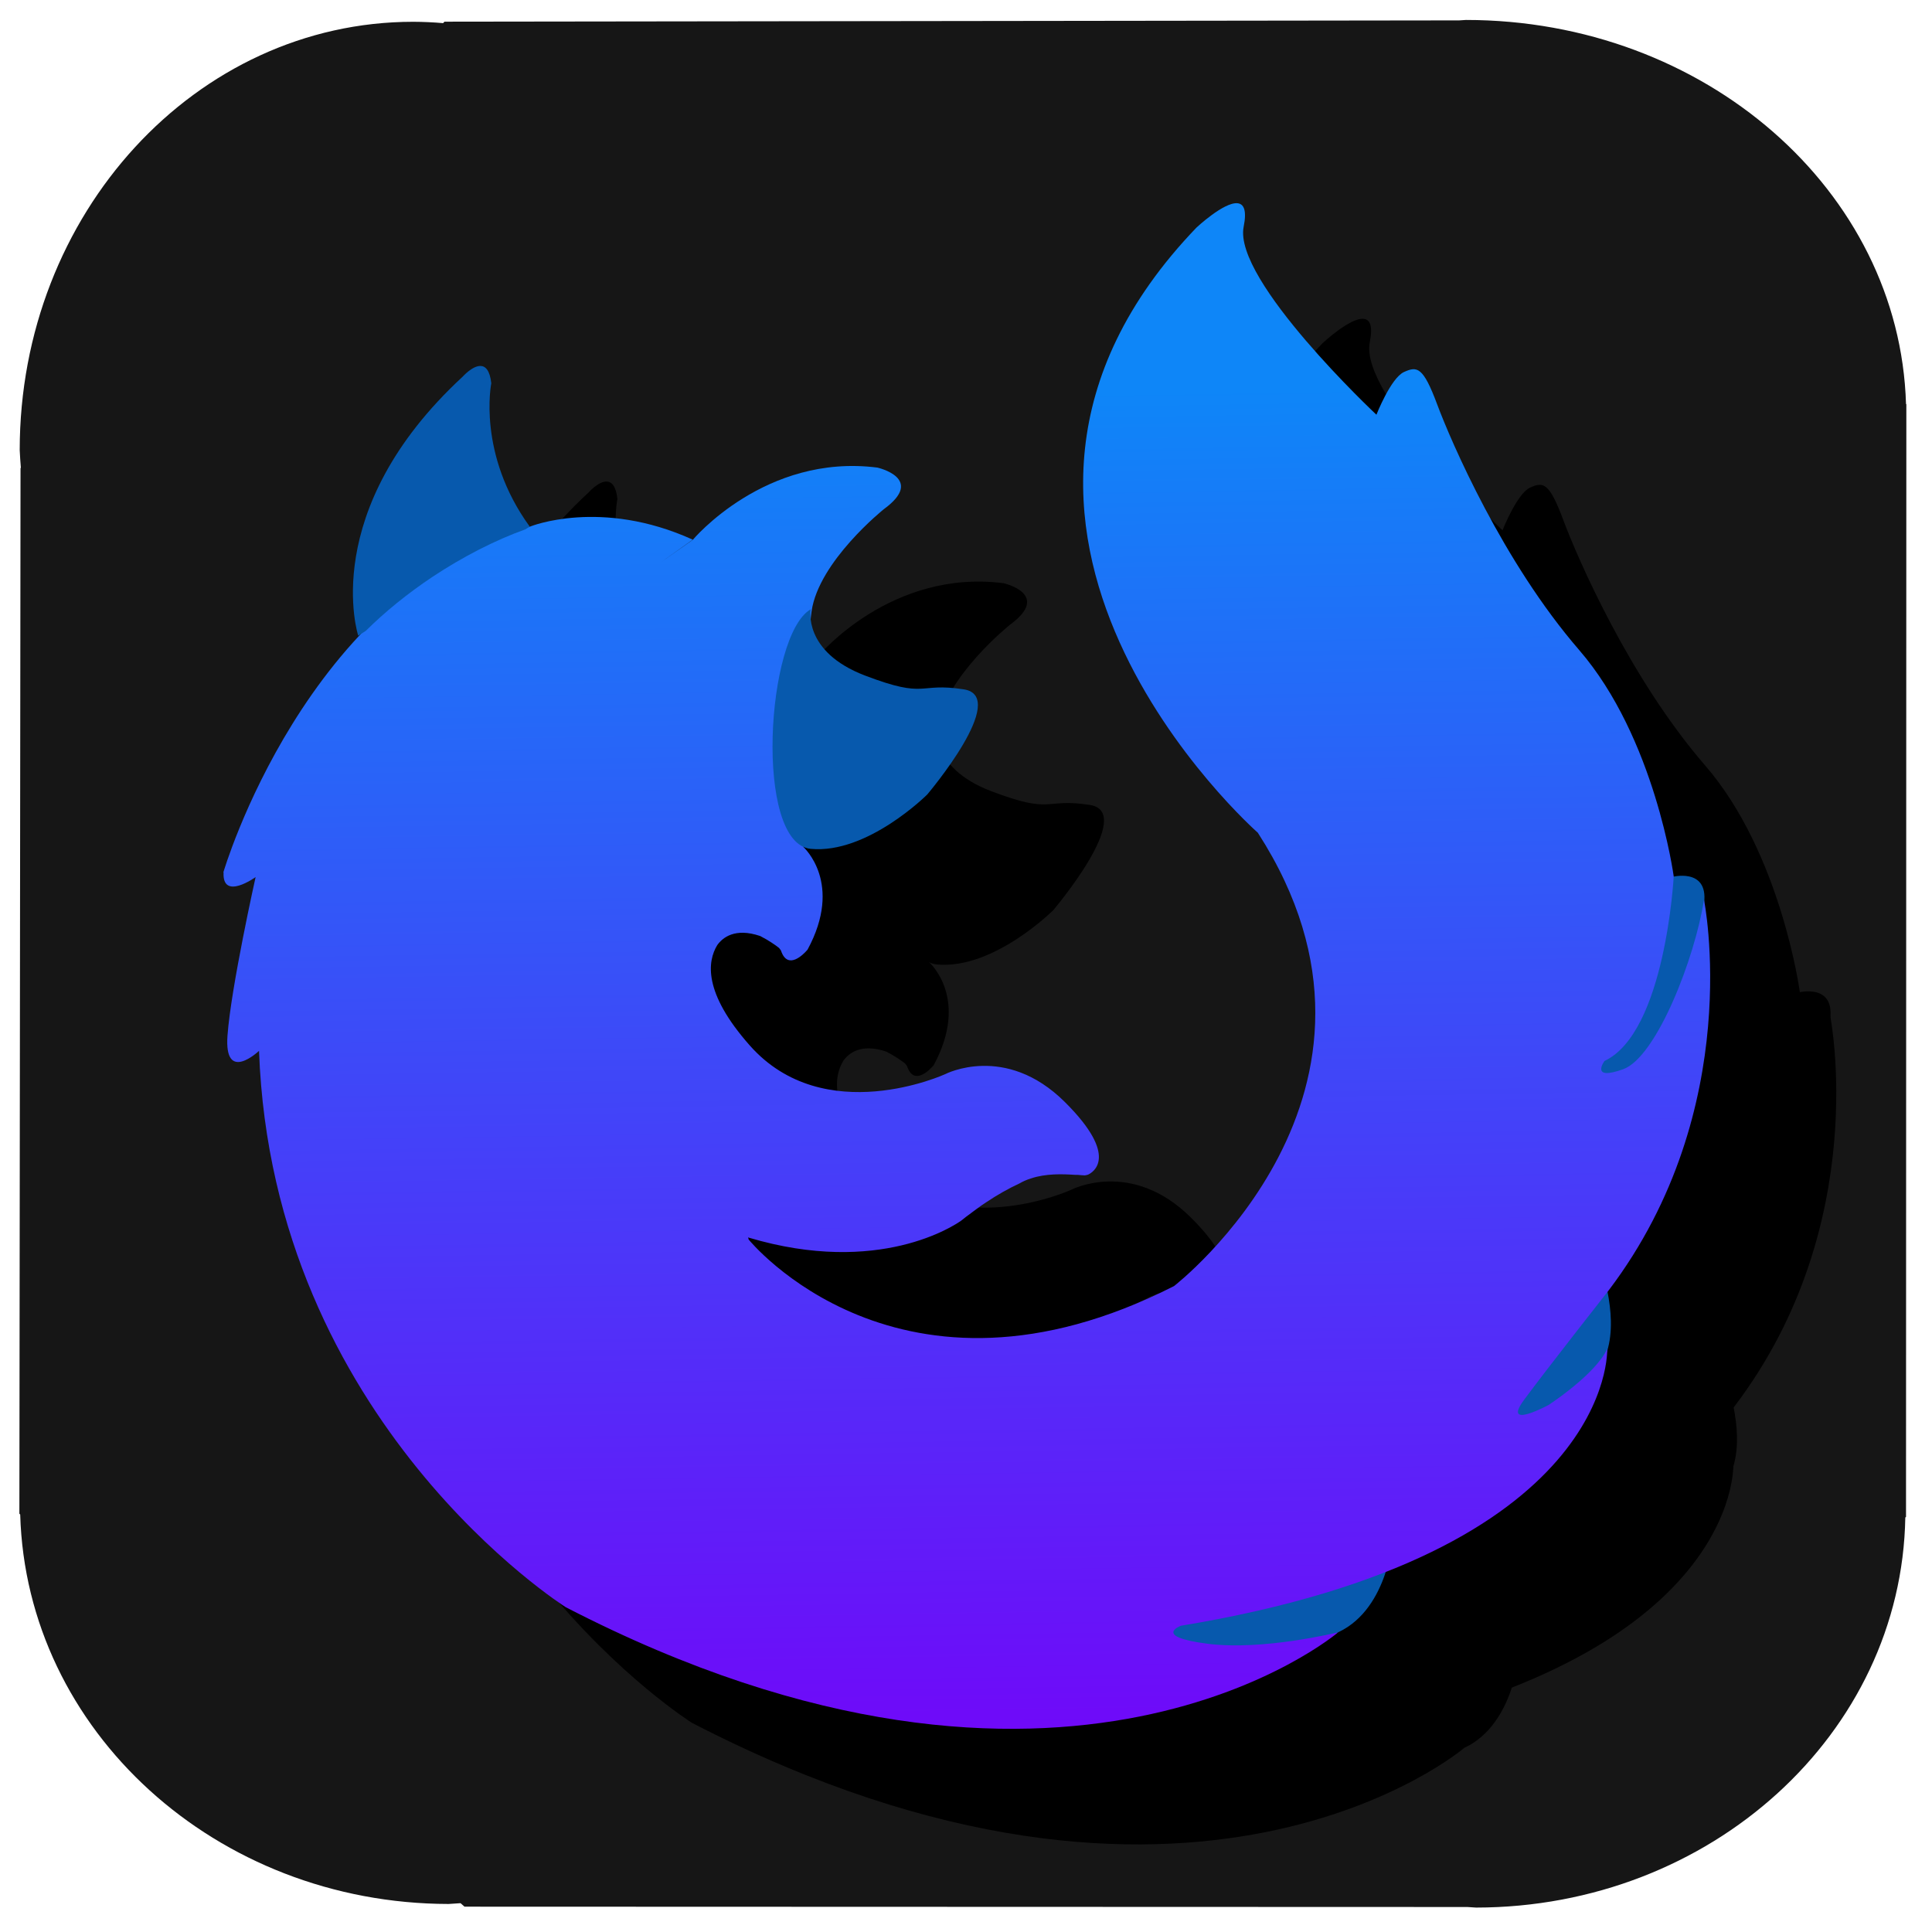
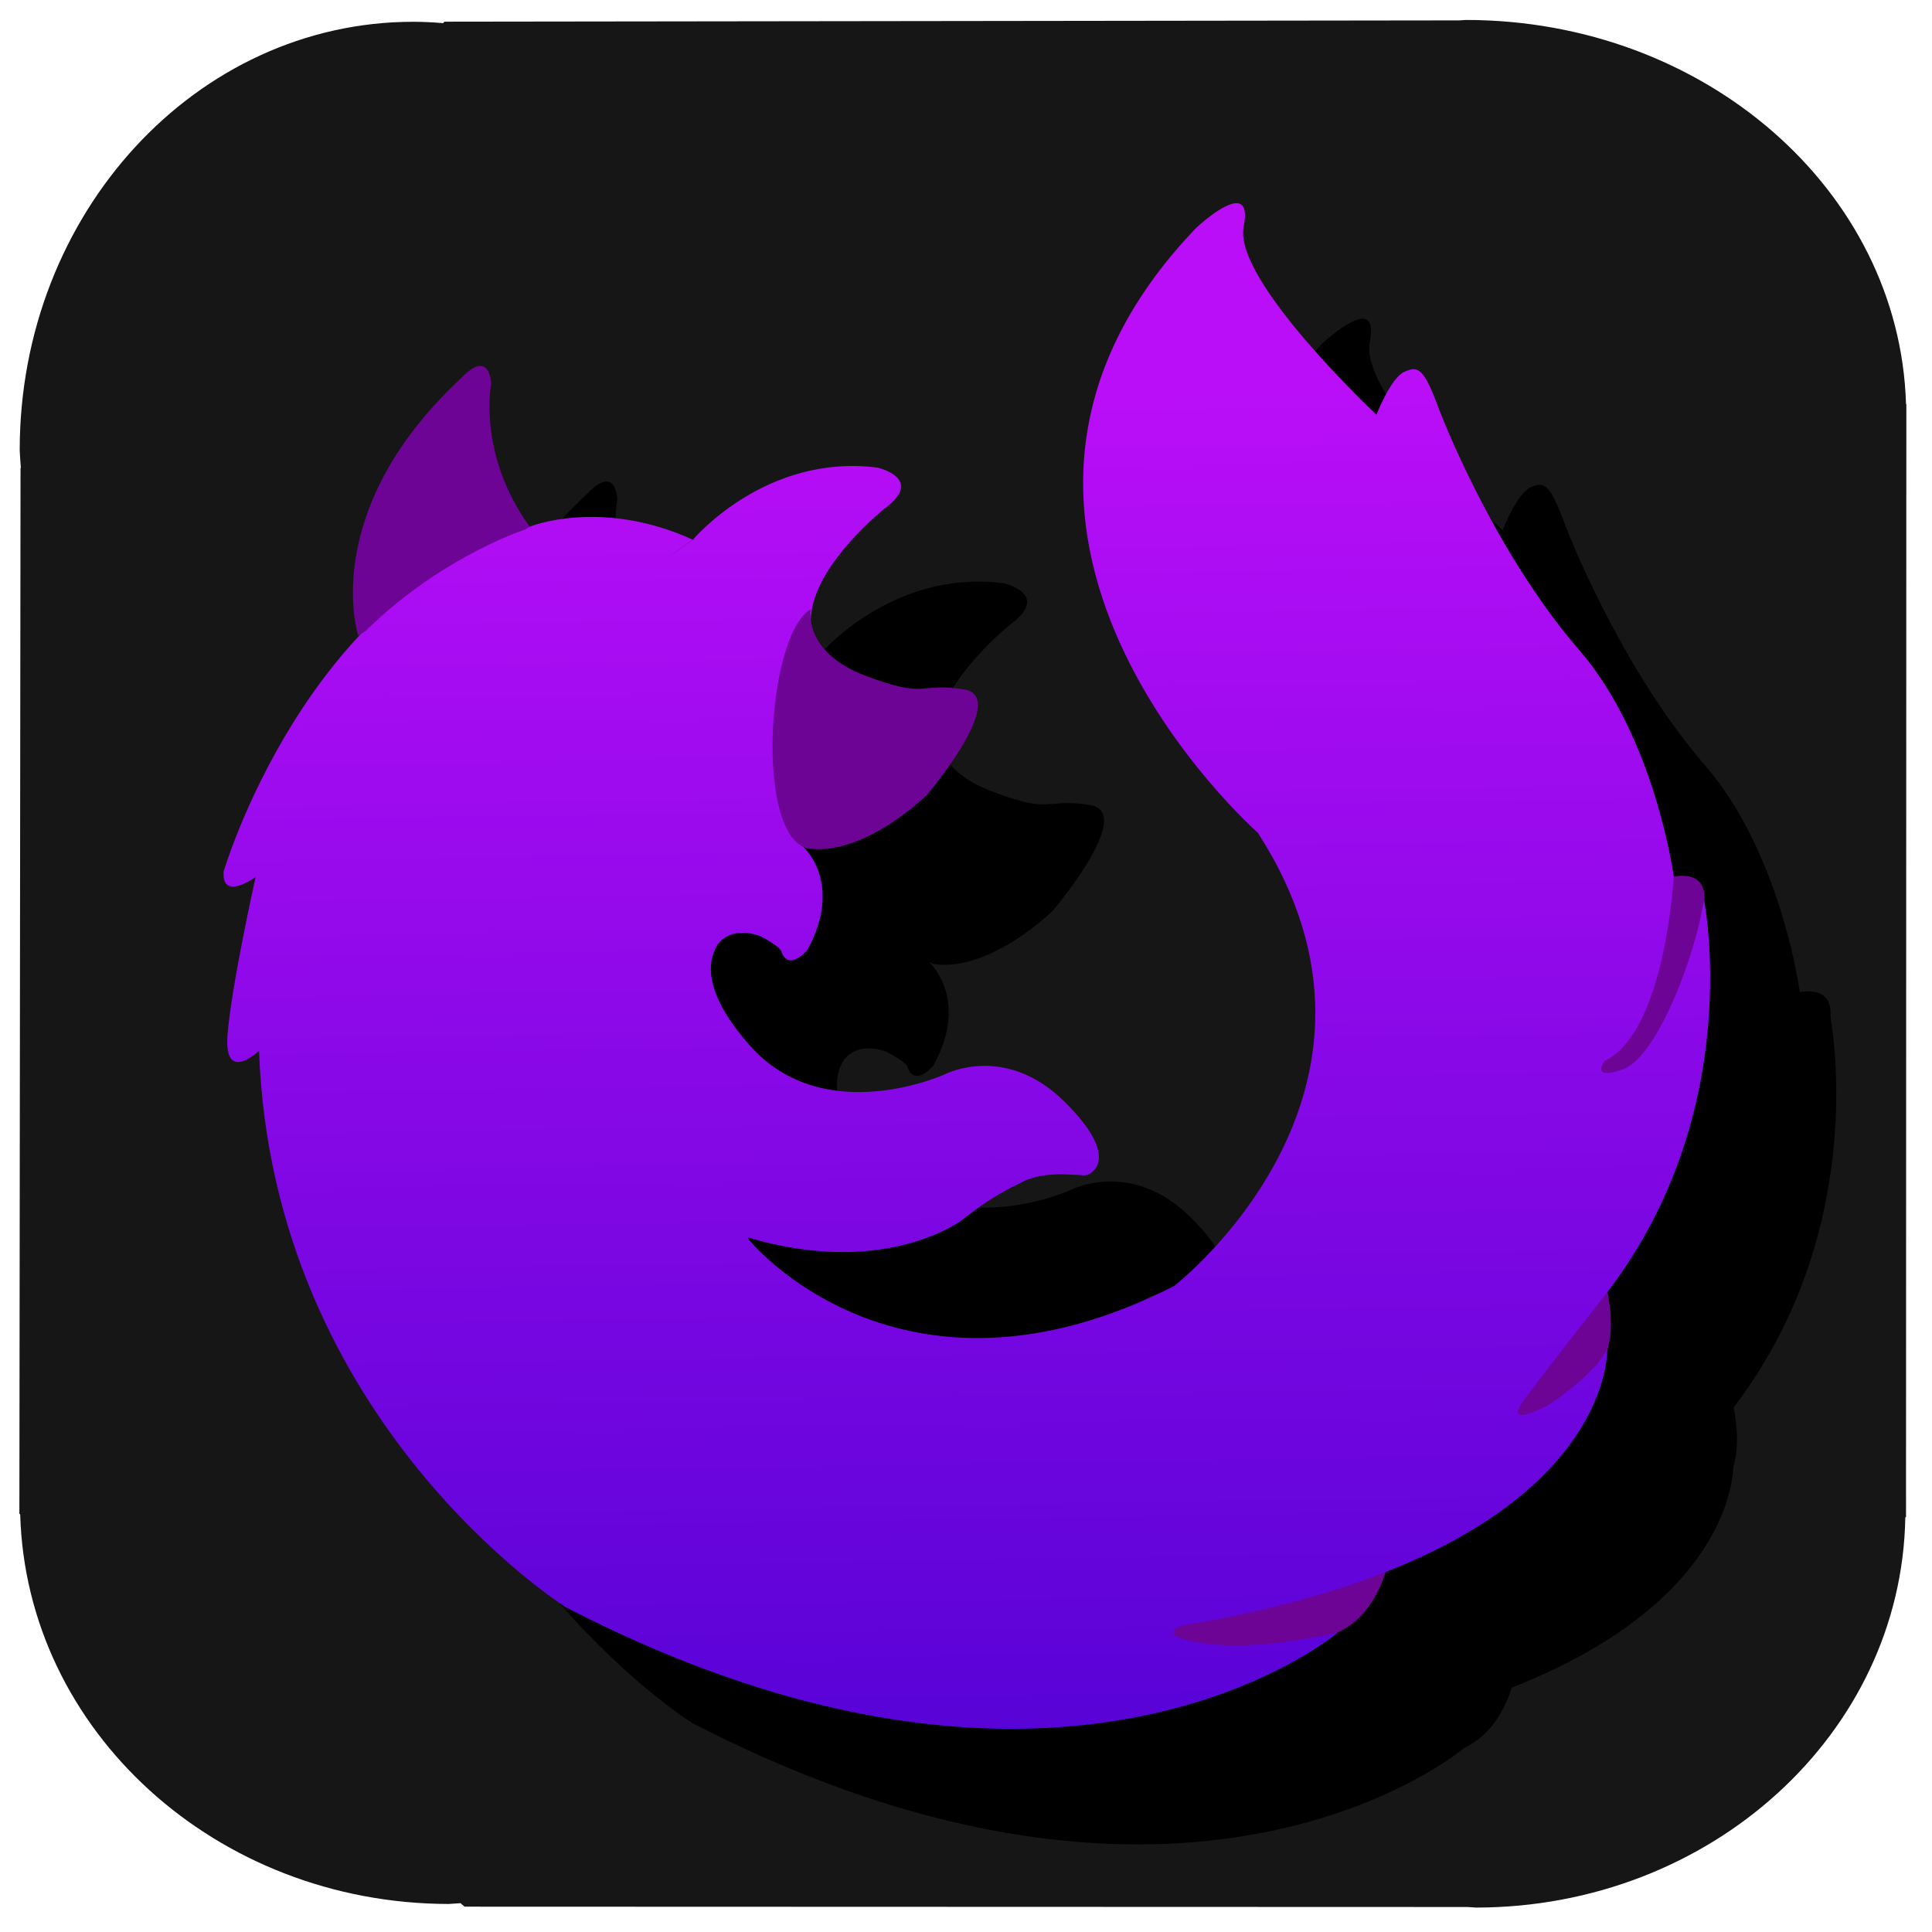
<svg xmlns="http://www.w3.org/2000/svg" xmlns:xlink="http://www.w3.org/1999/xlink" version="1.1" id="svg1" width="512" height="512" viewBox="0 0 512 512" xml:space="preserve">
  <defs id="defs1">
    <linearGradient id="linearGradient1">
-       <stop style="stop-color:#0e86f8;stop-opacity:1;" offset="0" id="stop1" />
-       <stop style="stop-color:#7502f9;stop-opacity:1;" offset="1" id="stop2" />
+       <stop style="stop-color:#ba0ef8;stop-opacity:1;" offset="0" id="stop1" />
+       <stop style="stop-color:#5202d5;stop-opacity:1;" offset="1" id="stop2" />
    </linearGradient>
    <linearGradient xlink:href="#linearGradient1" id="linearGradient2" x1="260.384" y1="83.995" x2="266.878" y2="497.451" gradientUnits="userSpaceOnUse" />
  </defs>
  <g id="layer2" style="display:inline;fill:#161616;fill-opacity:1">
    <path id="path11" style="fill:#161616;fill-opacity:1;stroke-width:1.685" d="m 388.486,-5.289 a 116.7,104.565 0 0 1 -1.791,-0.115 l -268.902,-0.34 -0.367,-0.387 a 104.304,113.515 0 0 1 -7.9,0.359 A 104.304,113.515 0 0 1 5.223,-119.287 a 104.304,113.515 0 0 1 0.307,-4.676 l -0.09,-0.096 -0.305,-277.1 0.219,-0.193 a 113.761,106.027 0 0 1 113.547,-103.221 113.761,106.027 0 0 1 3.152,0.211 l 1.049,-0.926 265.756,-0.088 a 113.884,105.042 0 0 1 2.312,-0.152 113.884,105.042 0 0 1 113.756,103.375 l 0.188,0.168 0.088,294.852 -0.088,0.08 A 116.7,104.565 0 0 1 388.486,-5.289 Z" transform="scale(1,-1)" />
  </g>
  <g id="g14" transform="matrix(0.8681456,0,0,0.8681539,70.77693,65.67912)" style="fill:#000000;fill-opacity:1;stroke-width:1.152">
    <g id="g6" transform="matrix(1.047865,0,0,1.047862,-9.939721,-8.730249)" style="fill:#000000;fill-opacity:1;stroke-width:1.099">
      <path style="fill:#000000;fill-opacity:1;stroke:#878787;stroke-width:1.099;stroke-dasharray:none;stroke-opacity:0" d="m 434.354,336.585 c -0.246,0.862 5.785,15.508 2.215,26.954 -3.569,11.446 -26.831,23.508 -26.831,23.508 l -16.369,-10.708 -2.462,-21.908 20.677,-11.323 z" id="path4" />
      <path style="fill:#000000;fill-opacity:1;stroke:#878787;stroke-width:1.099;stroke-dasharray:none;stroke-opacity:0" d="m 373.985,418.585 c 0.123,0.369 -1.846,22.769 -18.585,27.815 -16.738,5.046 -48,1.969 -48.492,2.092 -0.492,0.123 -8.369,-15.262 -8.369,-15.262 0,0 26.215,-8.985 28.308,-9.354 2.092,-0.369 39.877,-4.677 40.862,-4.677 0.985,0 6.277,-0.615 6.277,-0.615 z" id="path5" />
      <path style="fill:#000000;fill-opacity:1;stroke:#878787;stroke-width:1.099;stroke-dasharray:none;stroke-opacity:0" d="m 455.29,225.317 c 0,0 10.792,-2.959 9.573,7.484 -1.218,10.443 -5.57,36.204 -5.57,36.204 L 430.646,294.523 400.862,277.292 440,241.354 Z" id="path6" />
    </g>
    <g id="g10" transform="matrix(1.047865,0,0,1.047862,-9.939721,-8.730249)" style="fill:#000000;fill-opacity:1;stroke-width:1.099">
      <path id="path10" style="display:inline;fill:#000000;fill-opacity:1;stroke:#878787;stroke-width:1.099;stroke-dasharray:none;stroke-opacity:0" d="m 328.916,29.014 c -3.973,-0.383 -11.959,7.104 -11.959,7.104 -83.547,87.028 17.885,176.275 17.885,176.275 48.736,75.54 -24.41,132.066 -24.41,132.066 -80.066,40.729 -123.93,-13.576 -123.93,-13.576 l -0.139,-0.654 0.139,0.109 c 38.066,11.353 60.151,-3.674 61.936,-4.945 0.43,-0.349 1.94,-1.557 4.318,-3.275 1.036,-0.759 1.985,-1.457 3.047,-2.123 2.91,-1.959 6.295,-3.91 9.602,-5.43 0.93,-0.543 2.053,-1.07 3.387,-1.471 4.224,-1.439 9.26,-1.279 12.635,-1.043 0.642,-0.002 1.478,0.018 2.119,0.115 0.155,0.016 0.794,0.039 0.861,0.047 0.4,-0.032 0.757,-0.132 1.016,-0.229 1.256,-0.591 9.321,-5.141 -6.807,-21.154 -17.354,-17.231 -34.846,-8.107 -34.846,-8.107 0,0 -35.232,16.154 -56.924,-8.354 -13.673,-15.448 -12.328,-24.558 -9.48,-29.232 1.513,-2.131 5.098,-5.171 12.523,-2.648 2.487,1.266 4.651,2.792 5.451,3.451 0.166,0.177 0.36,0.419 0.58,0.758 0.279,0.846 0.613,1.474 0.984,1.922 0.002,0.005 0.006,0.01 0.008,0.016 l 0.004,-0.004 c 2.534,3.026 6.762,-2.186 6.762,-2.186 10.448,-19.316 -1.005,-29.711 -1.305,-29.979 l 1.916,-1.697 c -0.143,-5.201 -1.426,-53.004 0.555,-66.865 2.089,-14.621 21.049,-29.764 21.049,-29.764 12.271,-8.964 -1.881,-12.117 -1.881,-12.117 -32.723,-4.177 -53.783,21.061 -53.783,21.061 l -9.367,6.578 9.367,-6.645 c -26.805,-12.184 -47.344,-3.828 -47.344,-3.828 -65.445,18.798 -89.422,100.822 -89.422,100.822 l 0.127,-0.09 c -0.002,0.022 -0.04,0.062 -0.041,0.084 -0.392,8.311 9.334,1.311 9.334,1.311 0,0 -7.147,31.973 -8.191,46.158 -1.044,14.186 9.186,4.463 9.186,4.463 3.938,108.307 89.363,162.076 89.363,162.076 145.511,75.192 225.006,7.309 225.006,7.309 0,0 -21.869,5.421 -38.057,3.332 -16.187,-2.089 -7.758,-5.244 -7.758,-5.244 126.713,-20.887 124.199,-80.672 124.199,-80.672 -3.446,7.508 -17.107,16.369 -17.107,16.369 0,0 -13.662,7.385 -7.139,-1.477 6.523,-8.861 24.76,-32.041 24.76,-32.041 40.033,-52.913 27.676,-113.68 27.676,-113.68 -2.611,16.883 -13.827,45.908 -23.574,49.389 -9.747,3.481 -5.408,-2.416 -5.408,-2.416 C 453.592,270.528 456,225.107 456,225.107 c 0,0 -5.415,-40.369 -27.568,-65.969 -22.154,-25.6 -37.259,-60.589 -41.35,-71.555 -4.09,-10.966 -5.831,-11.141 -9.66,-9.4 -3.829,1.741 -8.029,12.436 -8.029,12.436 0,0 -41.807,-39.186 -38.674,-54.764 0.979,-4.868 0.003,-6.668 -1.803,-6.842 z" />
    </g>
    <g id="g13" transform="matrix(1.047865,0,0,1.047862,-9.939721,-8.730249)" style="fill:#000000;fill-opacity:1;stroke-width:1.099">
      <path style="display:inline;fill:#000000;fill-opacity:1;stroke:#878787;stroke-width:1.099;stroke-dasharray:none;stroke-opacity:0" d="m 204.604,147.296 c 0,0 -2.437,12.358 15.839,19.32 18.276,6.962 15.143,1.915 28.719,4.003 13.576,2.089 -10.617,30.634 -10.617,30.634 0,0 -17.406,17.406 -33.941,15.839 -16.535,-1.567 -13.054,-62.312 0,-69.797 z" id="path12" />
      <path id="path13" style="display:inline;fill:#000000;fill-opacity:1;stroke:#878787;stroke-width:1.099;stroke-dasharray:none;stroke-opacity:0" d="m 108.414,76.418 c -2.389,-0.071 -5.215,3.121 -5.215,3.121 C 60.861,118.678 72.776,154.99 72.776,154.99 l 2.213,-1.408 A 22.028,56.227 56.896 0 1 94.365,137.879 22.028,56.227 56.896 0 1 121.512,123.994 l 1.227,-0.779 c -15.385,-21.169 -11.199,-41.754 -11.199,-41.754 -0.415,-3.785 -1.692,-5.001 -3.125,-5.043 z" />
    </g>
  </g>
  <g id="layer5" transform="matrix(0.8681456,0,0,0.8681539,37.35795,35.04507)" style="stroke-width:1.152">
-     <g id="layer4" transform="matrix(1.047865,0,0,1.047862,-9.939721,-8.730249)" style="fill:#0759ad;fill-opacity:1;stroke-width:1.099">
-       <path style="fill:#0759ad;fill-opacity:1;stroke:#878787;stroke-width:1.099;stroke-dasharray:none;stroke-opacity:0" d="m 434.354,336.585 c -0.246,0.862 5.785,15.508 2.215,26.954 -3.569,11.446 -26.831,23.508 -26.831,23.508 l -16.369,-10.708 -2.462,-21.908 20.677,-11.323 z" id="path8" />
-       <path style="fill:#0759ad;fill-opacity:1;stroke:#878787;stroke-width:1.099;stroke-dasharray:none;stroke-opacity:0" d="m 373.985,418.585 c 0.123,0.369 -1.846,22.769 -18.585,27.815 -16.738,5.046 -48,1.969 -48.492,2.092 -0.492,0.123 -8.369,-15.262 -8.369,-15.262 0,0 26.215,-8.985 28.308,-9.354 2.092,-0.369 39.877,-4.677 40.862,-4.677 0.985,0 6.277,-0.615 6.277,-0.615 z" id="path9" />
-       <path style="fill:#0759ad;fill-opacity:1;stroke:#878787;stroke-width:1.099;stroke-dasharray:none;stroke-opacity:0" d="m 455.29,225.317 c 0,0 10.792,-2.959 9.573,7.484 -1.218,10.443 -5.57,36.204 -5.57,36.204 L 430.646,294.523 400.862,277.292 440,241.354 Z" id="path7" />
+     <g id="layer4" transform="matrix(1.047865,0,0,1.047862,-9.939721,-8.730249)" style="fill:#6d0496;fill-opacity:1;stroke-width:1.099">
+       <path style="fill:#6d0496;fill-opacity:1;stroke:#878787;stroke-width:1.099;stroke-dasharray:none;stroke-opacity:0" d="m 434.354,336.585 c -0.246,0.862 5.785,15.508 2.215,26.954 -3.569,11.446 -26.831,23.508 -26.831,23.508 l -16.369,-10.708 -2.462,-21.908 20.677,-11.323 z" id="path8" />
+       <path style="fill:#6d0496;fill-opacity:1;stroke:#878787;stroke-width:1.099;stroke-dasharray:none;stroke-opacity:0" d="m 373.985,418.585 c 0.123,0.369 -1.846,22.769 -18.585,27.815 -16.738,5.046 -48,1.969 -48.492,2.092 -0.492,0.123 -8.369,-15.262 -8.369,-15.262 0,0 26.215,-8.985 28.308,-9.354 2.092,-0.369 39.877,-4.677 40.862,-4.677 0.985,0 6.277,-0.615 6.277,-0.615 z" id="path9" />
+       <path style="fill:#6d0496;fill-opacity:1;stroke:#878787;stroke-width:1.099;stroke-dasharray:none;stroke-opacity:0" d="m 455.29,225.317 c 0,0 10.792,-2.959 9.573,7.484 -1.218,10.443 -5.57,36.204 -5.57,36.204 L 430.646,294.523 400.862,277.292 440,241.354 Z" id="path7" />
    </g>
    <g id="layer3" transform="matrix(1.047865,0,0,1.047862,-9.939721,-8.730249)" style="fill:#0b7ef5;fill-opacity:1;stroke-width:1.099">
      <path id="path3" style="display:inline;fill:url(#linearGradient2);fill-opacity:1;stroke:#878787;stroke-width:1.099;stroke-dasharray:none;stroke-opacity:0" d="m 328.916,29.014 c -3.973,-0.383 -11.959,7.104 -11.959,7.104 -83.547,87.028 17.885,176.275 17.885,176.275 48.736,75.54 -24.41,132.066 -24.41,132.066 -80.066,40.729 -123.93,-13.576 -123.93,-13.576 l -0.139,-0.654 0.139,0.109 c 38.066,11.353 60.151,-3.674 61.936,-4.945 0.43,-0.349 1.94,-1.557 4.318,-3.275 1.036,-0.759 1.985,-1.457 3.047,-2.123 2.91,-1.959 6.295,-3.91 9.602,-5.43 0.93,-0.543 2.053,-1.07 3.387,-1.471 4.224,-1.439 9.26,-1.279 12.635,-1.043 0.642,-0.002 1.478,0.018 2.119,0.115 0.155,0.016 0.794,0.039 0.861,0.047 0.4,-0.032 0.757,-0.132 1.016,-0.229 1.256,-0.591 9.321,-5.141 -6.807,-21.154 -17.354,-17.231 -34.846,-8.107 -34.846,-8.107 0,0 -35.232,16.154 -56.924,-8.354 -13.673,-15.448 -12.328,-24.558 -9.48,-29.232 1.513,-2.131 5.098,-5.171 12.523,-2.648 2.487,1.266 4.651,2.792 5.451,3.451 0.166,0.177 0.36,0.419 0.58,0.758 0.279,0.846 0.613,1.474 0.984,1.922 0.002,0.005 0.006,0.01 0.008,0.016 l 0.004,-0.004 c 2.534,3.026 6.762,-2.186 6.762,-2.186 10.448,-19.316 -1.005,-29.711 -1.305,-29.979 l 1.916,-1.697 c -0.143,-5.201 -1.426,-53.004 0.555,-66.865 2.089,-14.621 21.049,-29.764 21.049,-29.764 12.271,-8.964 -1.881,-12.117 -1.881,-12.117 -32.723,-4.177 -53.783,21.061 -53.783,21.061 l -9.367,6.578 9.367,-6.645 c -26.805,-12.184 -47.344,-3.828 -47.344,-3.828 -65.445,18.798 -89.422,100.822 -89.422,100.822 l 0.127,-0.09 c -0.002,0.022 -0.04,0.062 -0.041,0.084 -0.392,8.311 9.334,1.311 9.334,1.311 0,0 -7.147,31.973 -8.191,46.158 -1.044,14.186 9.186,4.463 9.186,4.463 3.938,108.307 89.363,162.076 89.363,162.076 145.511,75.192 225.006,7.309 225.006,7.309 0,0 -21.869,5.421 -38.057,3.332 -16.187,-2.089 -7.758,-5.244 -7.758,-5.244 126.713,-20.887 124.199,-80.672 124.199,-80.672 -3.446,7.508 -17.107,16.369 -17.107,16.369 0,0 -13.662,7.385 -7.139,-1.477 6.523,-8.861 24.76,-32.041 24.76,-32.041 40.033,-52.913 27.676,-113.68 27.676,-113.68 -2.611,16.883 -13.827,45.908 -23.574,49.389 -9.747,3.481 -5.408,-2.416 -5.408,-2.416 C 453.592,270.528 456,225.107 456,225.107 c 0,0 -5.415,-40.369 -27.568,-65.969 -22.154,-25.6 -37.259,-60.589 -41.35,-71.555 -4.09,-10.966 -5.831,-11.141 -9.66,-9.4 -3.829,1.741 -8.029,12.436 -8.029,12.436 0,0 -41.807,-39.186 -38.674,-54.764 0.979,-4.868 0.003,-6.668 -1.803,-6.842 z" />
    </g>
-     <g id="layer1" transform="matrix(1.047865,0,0,1.047862,-9.939721,-8.730249)" style="fill:#0759ad;fill-opacity:1;stroke-width:1.099">
-       <path style="display:inline;fill:#0759ad;fill-opacity:1;stroke:#878787;stroke-width:1.099;stroke-dasharray:none;stroke-opacity:0" d="m 204.604,147.296 c 0,0 -2.437,12.358 15.839,19.32 18.276,6.962 15.143,1.915 28.719,4.003 13.576,2.089 -10.617,30.634 -10.617,30.634 0,0 -17.406,17.406 -33.941,15.839 -16.535,-1.567 -13.054,-62.312 0,-69.797 z" id="path1" />
-       <path id="path2" style="display:inline;fill:#0759ad;fill-opacity:1;stroke:#878787;stroke-width:1.099;stroke-dasharray:none;stroke-opacity:0" d="m 108.414,76.418 c -2.389,-0.071 -5.215,3.121 -5.215,3.121 C 60.861,118.678 72.776,154.99 72.776,154.99 l 2.213,-1.408 A 22.028,56.227 56.896 0 1 94.365,137.879 22.028,56.227 56.896 0 1 121.512,123.994 l 1.227,-0.779 c -15.385,-21.169 -11.199,-41.754 -11.199,-41.754 -0.415,-3.785 -1.692,-5.001 -3.125,-5.043 z" />
+     <g id="layer1" transform="matrix(1.047865,0,0,1.047862,-9.939721,-8.730249)" style="fill:#6d0496;fill-opacity:1;stroke-width:1.099">
+       <path style="display:inline;fill:#6d0496;fill-opacity:1;stroke:#878787;stroke-width:1.099;stroke-dasharray:none;stroke-opacity:0" d="m 204.604,147.296 c 0,0 -2.437,12.358 15.839,19.32 18.276,6.962 15.143,1.915 28.719,4.003 13.576,2.089 -10.617,30.634 -10.617,30.634 0,0 -17.406,17.406 -33.941,15.839 -16.535,-1.567 -13.054,-62.312 0,-69.797 z" id="path1" />
+       <path id="path2" style="display:inline;fill:#6d0496;fill-opacity:1;stroke:#878787;stroke-width:1.099;stroke-dasharray:none;stroke-opacity:0" d="m 108.414,76.418 c -2.389,-0.071 -5.215,3.121 -5.215,3.121 C 60.861,118.678 72.776,154.99 72.776,154.99 l 2.213,-1.408 A 22.028,56.227 56.896 0 1 94.365,137.879 22.028,56.227 56.896 0 1 121.512,123.994 l 1.227,-0.779 c -15.385,-21.169 -11.199,-41.754 -11.199,-41.754 -0.415,-3.785 -1.692,-5.001 -3.125,-5.043 z" />
    </g>
  </g>
</svg>
